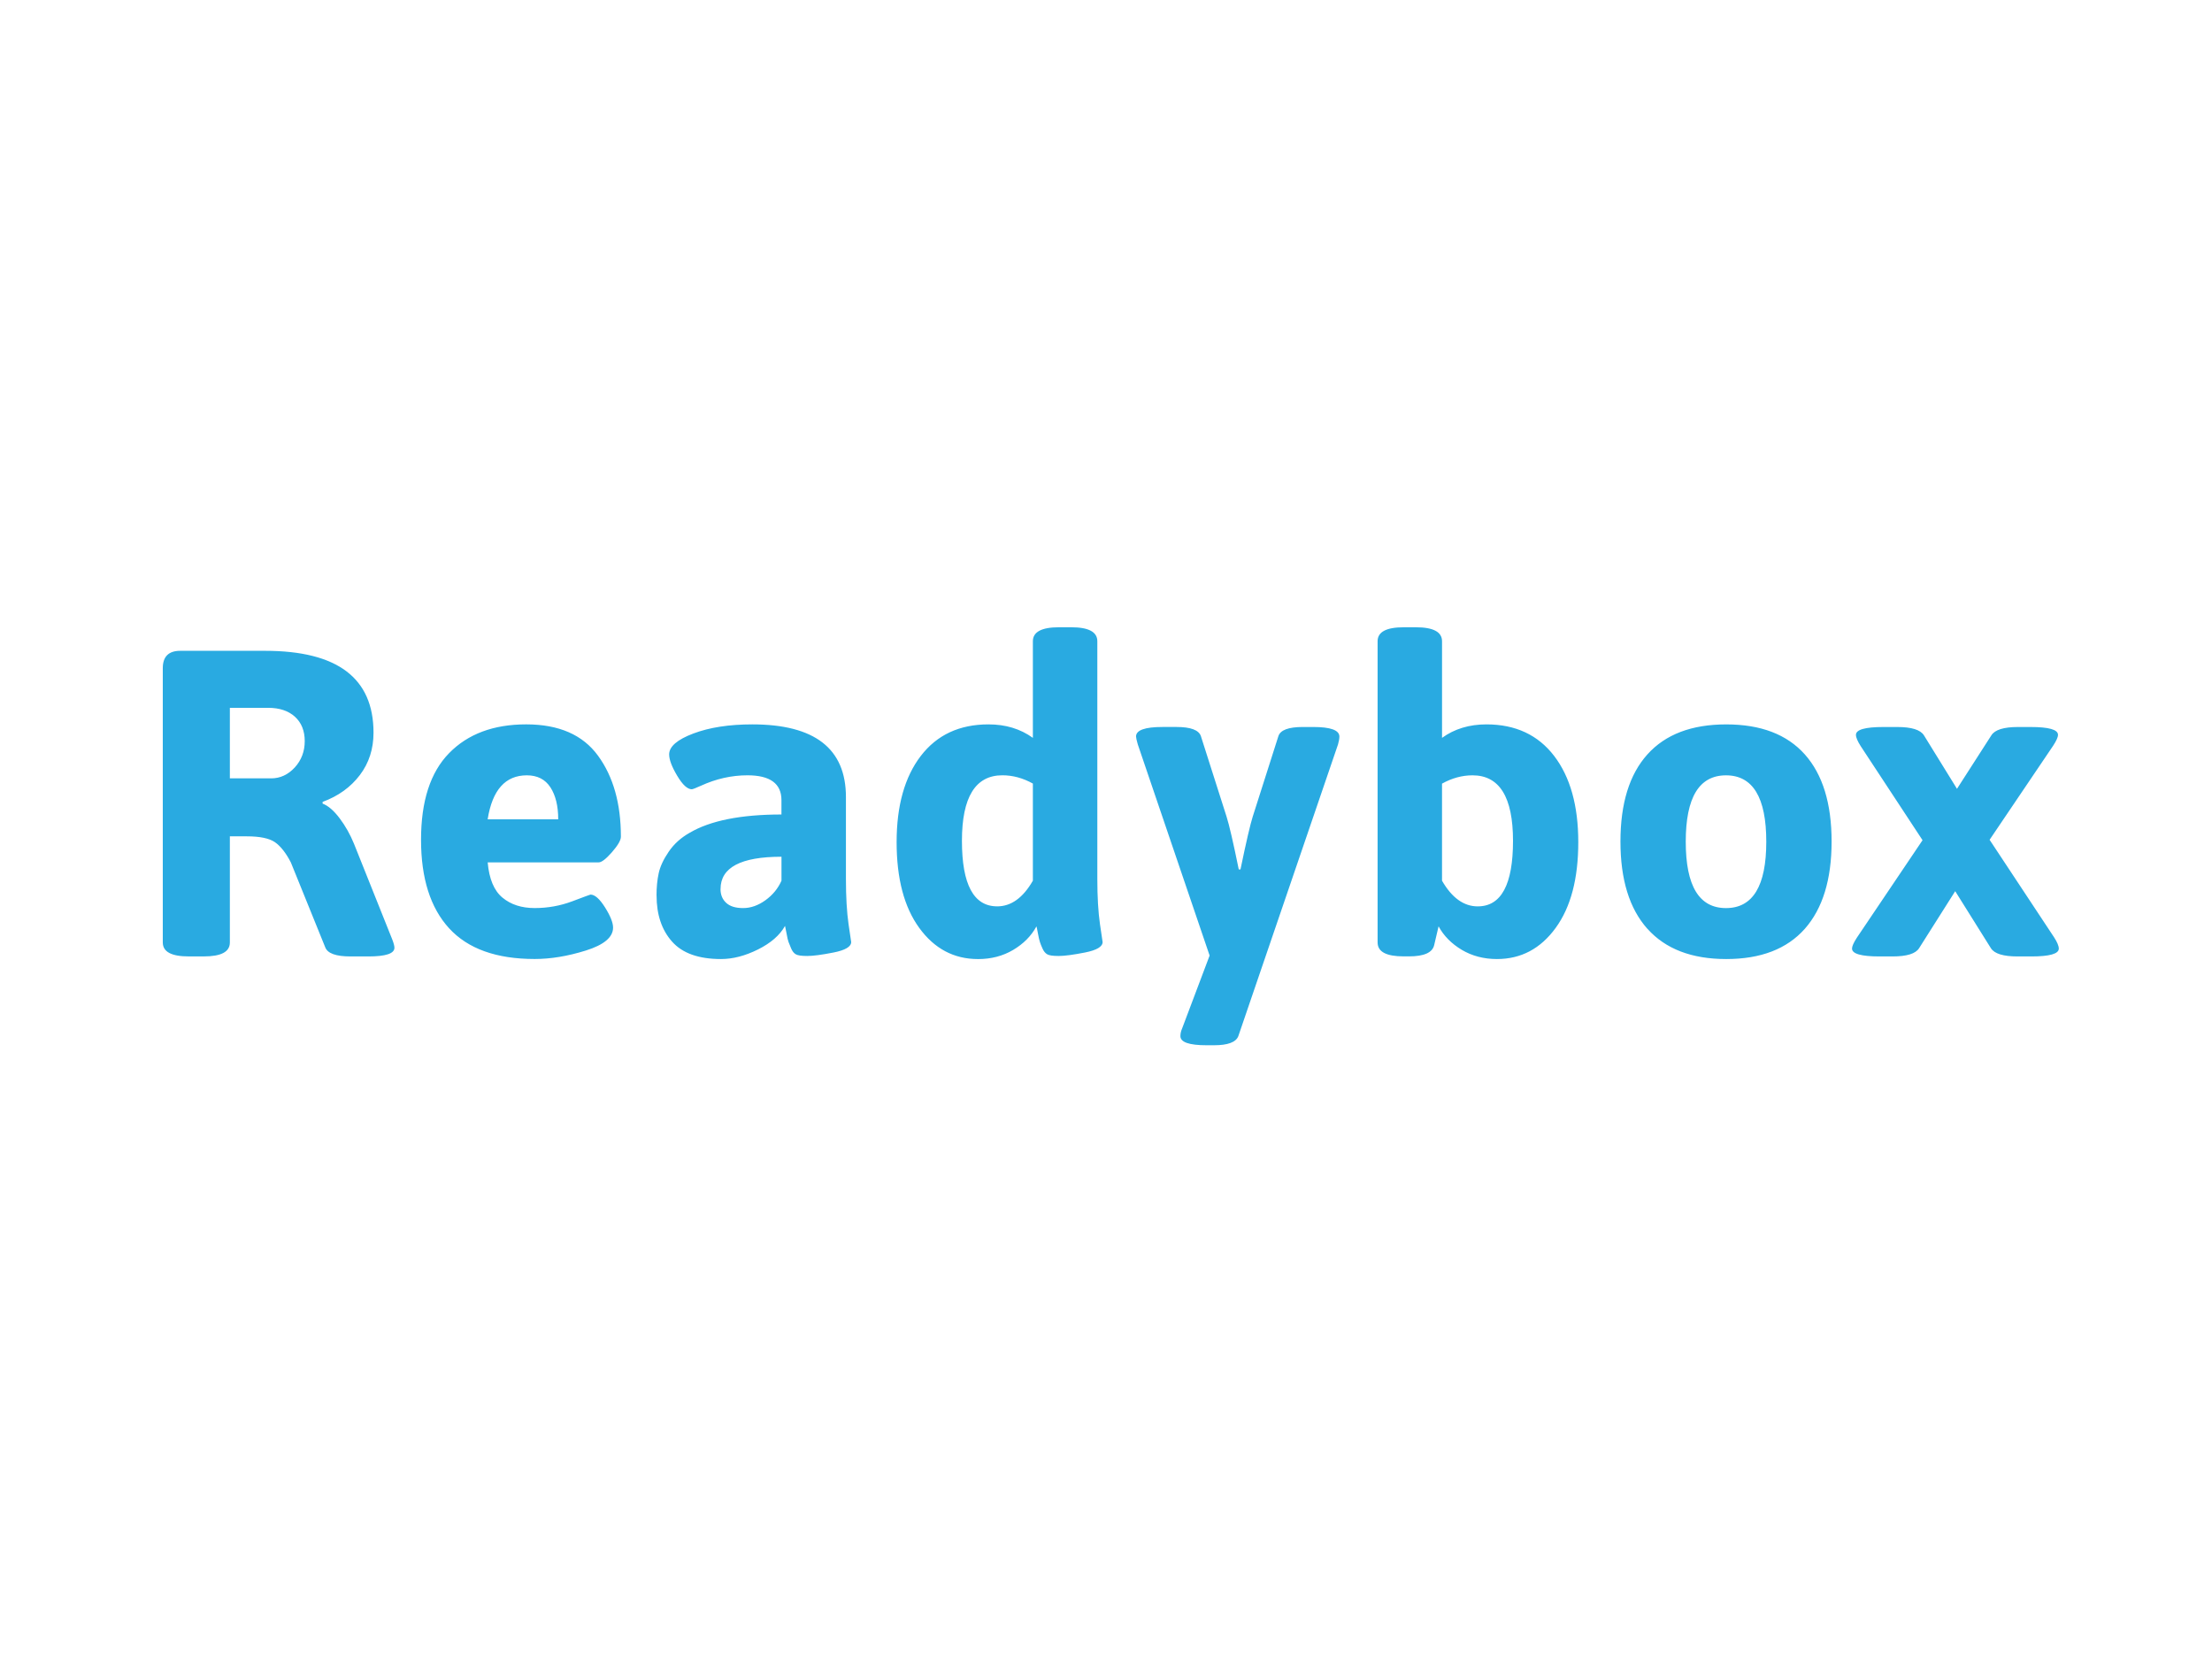
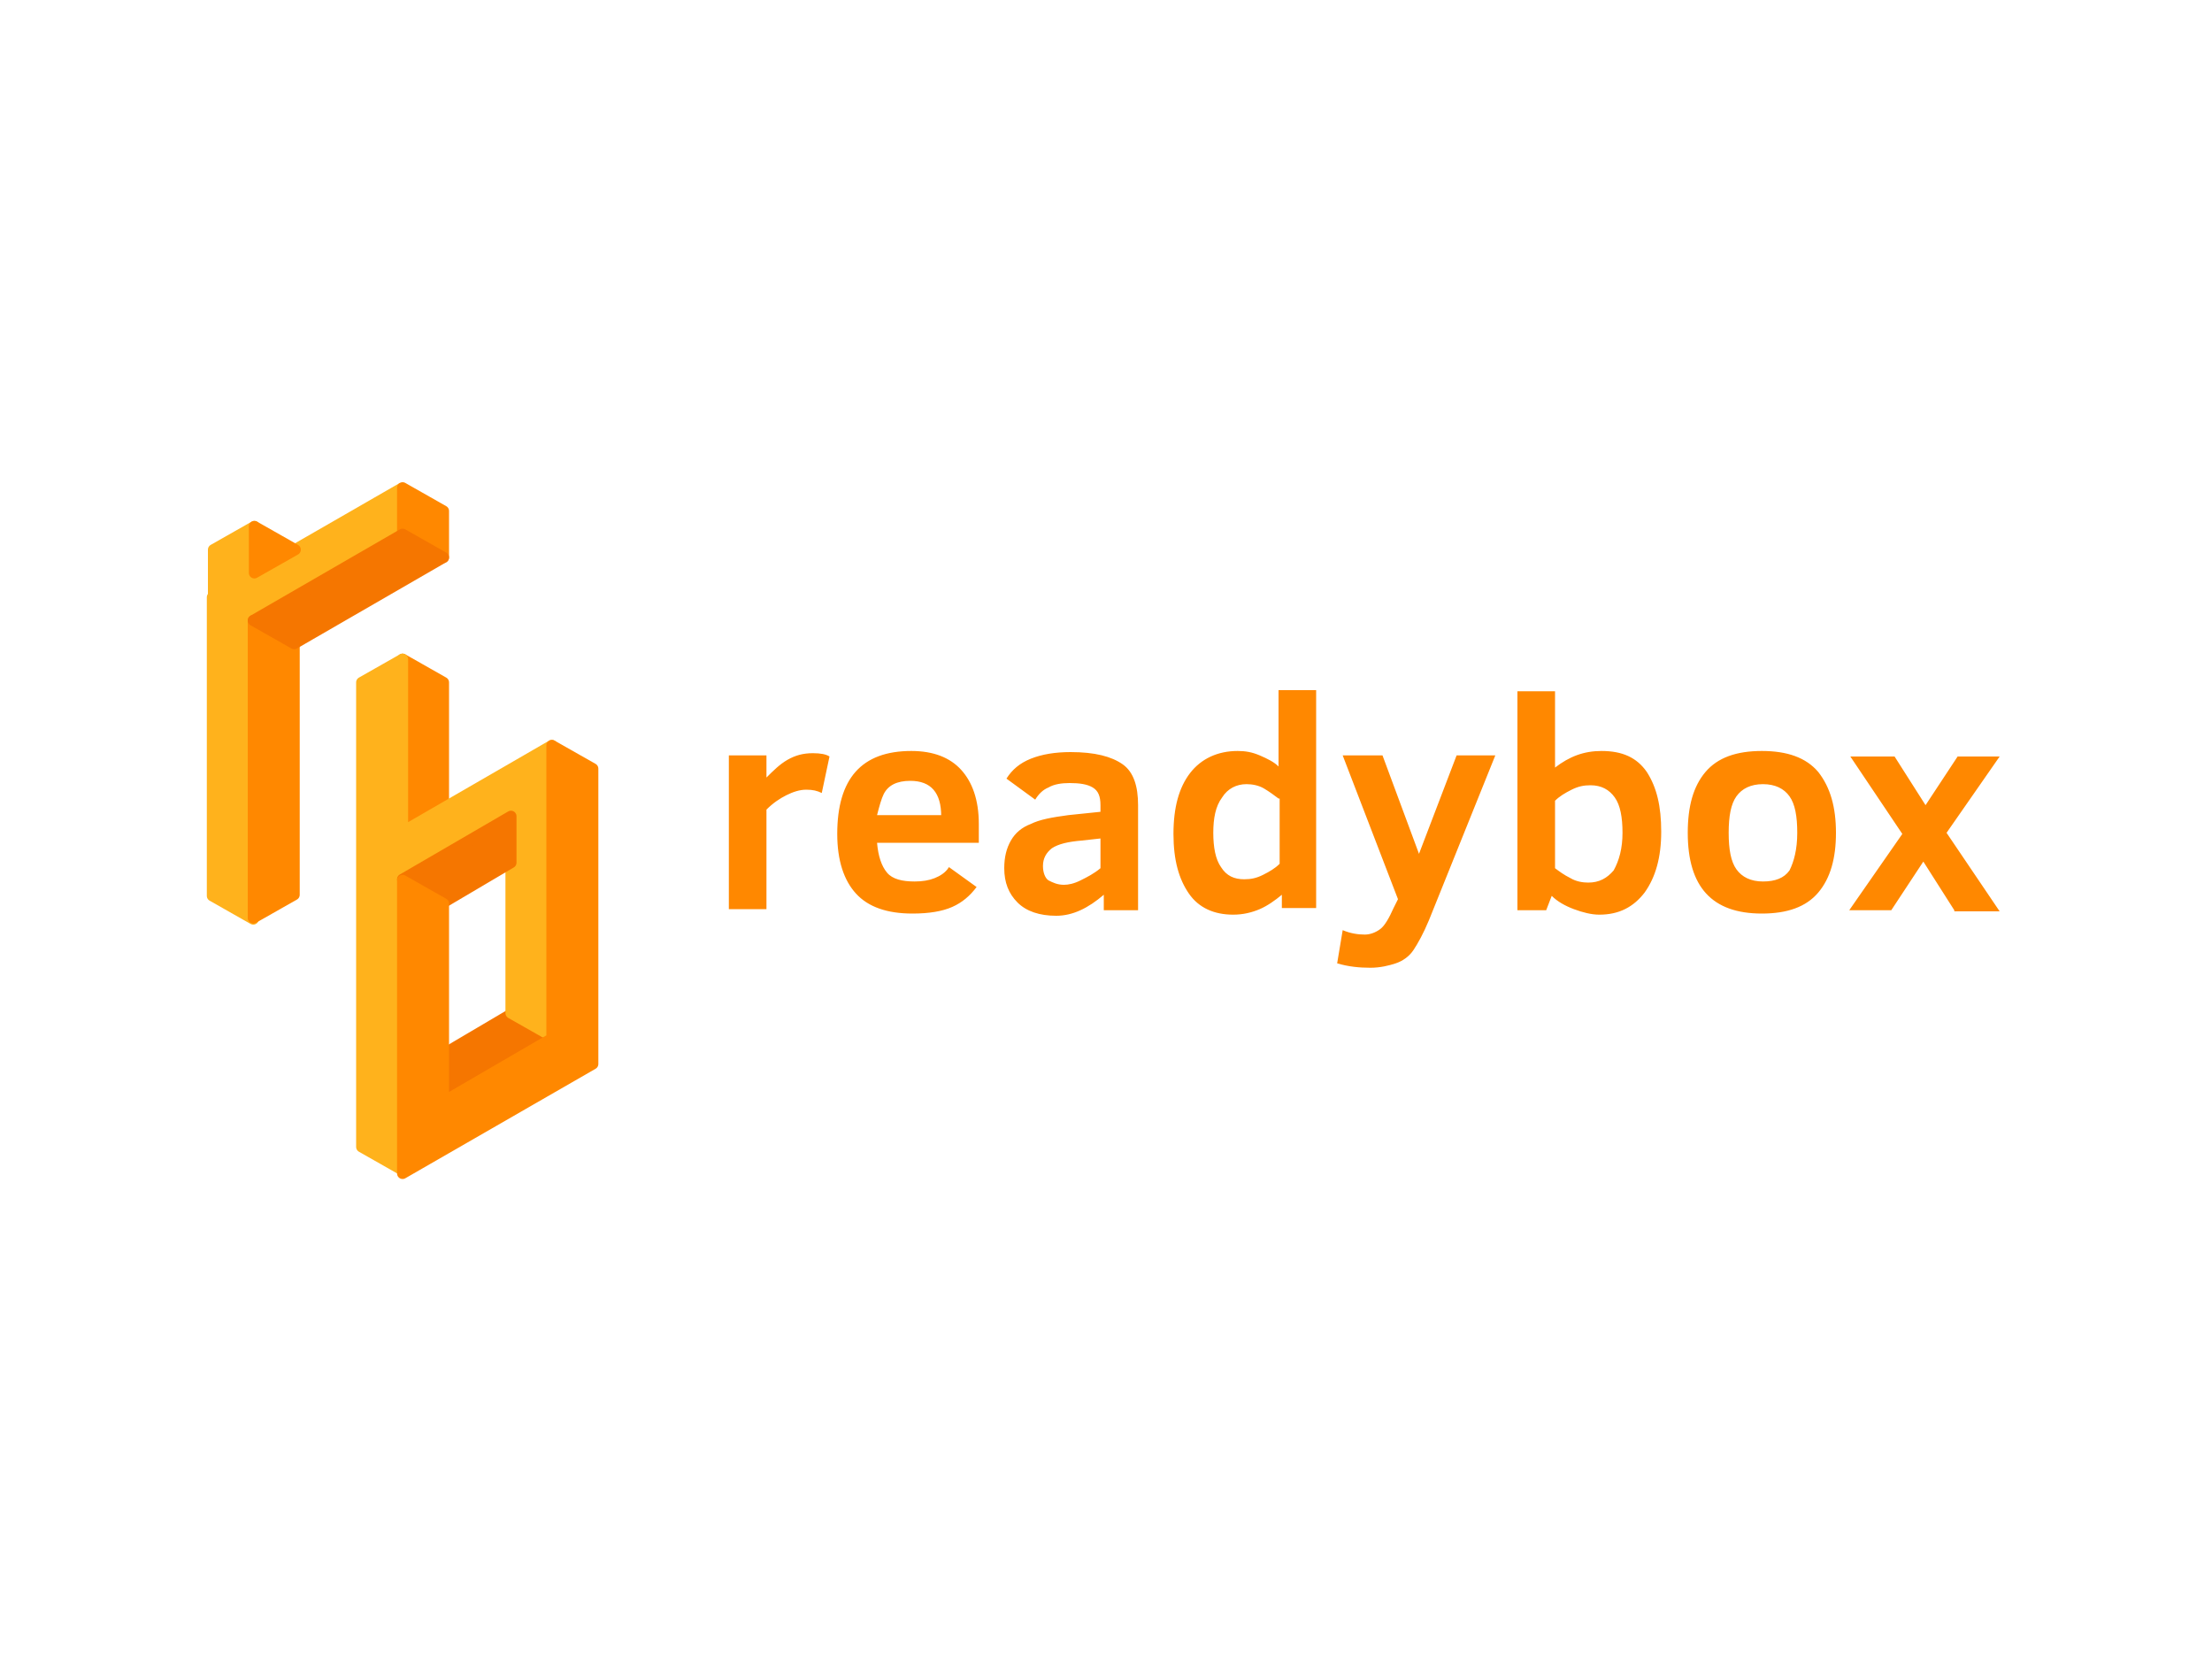
- <svg xmlns="http://www.w3.org/2000/svg" viewBox="0 0 140 105" enable-background="new 0 0 140 105">
-   <path d="M10.303 59.65V42.293c0-.736.368-1.102 1.103-1.102h5.374c4.573 0 6.86 1.726 6.86 5.18 0 1.03-.288 1.925-.867 2.687-.578.762-1.364 1.33-2.355 1.694v.11c.348.13.707.437 1.075.924.367.487.67 1.025.91 1.612l2.424 6.062c.092.238.137.414.137.524 0 .37-.55.55-1.653.55h-1.13c-.917 0-1.45-.192-1.596-.577l-2.177-5.374c-.313-.606-.65-1.03-1.007-1.28-.36-.246-.95-.37-1.78-.37h-1.073v6.72c0 .59-.55.88-1.654.88h-.936c-1.1.003-1.654-.29-1.654-.88zm4.245-10.387h2.617c.57 0 1.065-.23 1.49-.688.42-.46.632-1.017.632-1.668 0-.652-.207-1.167-.62-1.544-.412-.374-.977-.564-1.694-.564h-2.425v4.462zm13.88 9.493c-1.186-1.295-1.78-3.164-1.78-5.606 0-2.445.59-4.272 1.778-5.484 1.185-1.212 2.81-1.82 4.878-1.82 2.066 0 3.582.66 4.546 1.984.966 1.323 1.447 3.03 1.447 5.127 0 .218-.188.547-.564.977-.377.43-.657.646-.84.646h-7.027c.092 1.048.404 1.793.936 2.232.533.442 1.212.66 2.04.66.827 0 1.616-.142 2.37-.425.753-.283 1.14-.428 1.16-.428.274 0 .58.27.92.81.34.54.51.97.51 1.28 0 .607-.573 1.09-1.72 1.45-1.15.36-2.23.537-3.24.537-2.425 0-4.23-.648-5.415-1.942zm6.902-6.904c0-.844-.166-1.518-.496-2.025-.33-.504-.827-.756-1.49-.756-1.36 0-2.186.928-2.48 2.784h4.466zm6.222 4.824c0-.516.045-.983.137-1.405.09-.42.3-.876.633-1.363.33-.487.772-.887 1.323-1.198 1.304-.77 3.242-1.16 5.814-1.16v-.91c0-1.044-.716-1.57-2.15-1.57-1.01 0-1.992.223-2.946.66-.33.15-.524.223-.58.223-.274 0-.583-.283-.922-.853-.34-.57-.51-1.02-.51-1.352 0-.496.51-.938 1.53-1.323s2.265-.578 3.733-.578c3.95 0 5.926 1.532 5.926 4.6v5.18c0 1.14.056 2.094.166 2.868l.166 1.127c0 .295-.37.516-1.115.663s-1.3.22-1.667.22c-.368 0-.61-.036-.73-.11-.12-.073-.216-.197-.29-.373-.074-.173-.13-.312-.166-.41-.037-.103-.078-.28-.123-.54-.047-.257-.08-.413-.096-.47-.33.59-.9 1.086-1.71 1.49-.81.403-1.59.607-2.34.607-1.416 0-2.45-.37-3.1-1.104-.655-.737-.98-1.708-.98-2.92zm4.05-.413c0 .368.12.66.36.88.238.222.595.33 1.074.33.477 0 .946-.164 1.405-.493.46-.33.8-.745 1.02-1.24v-1.516c-2.57 0-3.856.68-3.856 2.04zM61.9 60.7c-1.524 0-2.765-.658-3.72-1.973-.955-1.312-1.432-3.122-1.432-5.427s.51-4.124 1.53-5.456c1.02-1.33 2.447-1.997 4.284-1.997 1.085 0 2.02.283 2.81.853v-6.116c0-.59.552-.884 1.654-.884h.772c1.102 0 1.653.295 1.653.884v15.044c0 1.14.057 2.093.168 2.867l.166 1.127c0 .295-.372.516-1.116.663-.744.147-1.3.22-1.667.22s-.61-.036-.73-.11-.215-.192-.29-.36c-.073-.163-.13-.302-.165-.413-.037-.108-.078-.29-.123-.535-.046-.25-.078-.4-.095-.456-.33.608-.823 1.104-1.474 1.49-.654.387-1.393.58-2.22.58zm1.212-3.335c.882 0 1.636-.54 2.26-1.626v-6.146c-.625-.348-1.268-.524-1.93-.524-1.707 0-2.56 1.383-2.56 4.148s.743 4.147 2.23 4.147zM71.9 46.617c0-.405.56-.606 1.68-.606h.882c.898 0 1.414.195 1.544.58l1.626 5.1c.164.515.422 1.625.77 3.333h.11c.365-1.762.626-2.875.773-3.334l1.626-5.1c.127-.385.64-.578 1.543-.578h.663c1.1 0 1.654.202 1.654.607 0 .13-.03.294-.086.495l-6.31 18.464c-.148.384-.66.577-1.542.577h-.47c-1.102 0-1.654-.193-1.654-.578 0-.168.04-.33.113-.497l1.736-4.602-4.546-13.364c-.074-.258-.11-.422-.11-.496zM87.19 59.65V40.585c0-.59.55-.884 1.654-.884h.77c1.102 0 1.654.296 1.654.885V46.7c.787-.57 1.728-.853 2.81-.853 1.836 0 3.266.666 4.286 1.997 1.017 1.33 1.527 3.15 1.527 5.456s-.474 4.116-1.43 5.427c-.954 1.314-2.194 1.972-3.72 1.972-.825 0-1.567-.195-2.22-.58-.65-.388-1.143-.884-1.472-1.49l-.278 1.187c-.11.476-.64.714-1.6.714h-.328c-1.103 0-1.652-.29-1.652-.88zm6.34-2.285c1.486 0 2.23-1.382 2.23-4.147s-.854-4.147-2.563-4.147c-.66 0-1.306.178-1.93.526v6.144c.625 1.084 1.38 1.625 2.262 1.625zm10.735 1.42c-1.14-1.28-1.705-3.12-1.705-5.525 0-2.408.567-4.246 1.705-5.512 1.142-1.27 2.804-1.9 4.99-1.9 2.185 0 3.842.63 4.975 1.9 1.127 1.266 1.694 3.105 1.694 5.512 0 2.405-.567 4.246-1.694 5.524-1.133 1.278-2.79 1.915-4.974 1.915-2.186 0-3.85-.64-4.99-1.917zm2.428-5.514c0 2.804.847 4.203 2.547 4.203s2.55-1.4 2.55-4.2c0-2.803-.85-4.202-2.55-4.202s-2.547 1.4-2.547 4.2zm10.523 6.766c0-.144.102-.374.306-.688l4.158-6.172-3.912-5.95c-.2-.313-.303-.55-.303-.718 0-.33.578-.496 1.736-.496h.883c.9 0 1.462.176 1.683.524l2.093 3.388 2.177-3.388c.22-.348.78-.524 1.68-.524h.796c1.16 0 1.74.164 1.74.496 0 .147-.103.377-.307.688l-4.022 5.954 4.08 6.17c.203.314.3.552.3.717 0 .33-.58.496-1.735.496h-.88c-.9 0-1.46-.173-1.682-.52l-2.26-3.61-2.286 3.61c-.22.347-.78.52-1.68.52h-.826c-1.157 0-1.738-.166-1.738-.497z" fill="#29AAE1" />
+ <svg xmlns="http://www.w3.org/2000/svg" version="1.1" id="Layer_1" x="0px" y="0px" viewBox="0 0 200 150" style="enable-background:new 0 0 200 150;" xml:space="preserve">
+   <style type="text/css">
+ 	.st0{fill:#FFB21C;stroke:#FFB21C;stroke-linejoin:round;}
+ 	.st1{fill:#FF8800;stroke:#FF8800;stroke-linejoin:round;}
+ 	.st2{fill:#F57600;stroke:#F57600;stroke-linejoin:round;}
+ 	.st3{fill:#FF8800;}
+ </style>
+   <g id="Page-1">
+     <g id="Artboard-13">
+       <g id="Layer_1-2" transform="translate(545, 392)">
+         <path id="Shape-2" class="st0" d="M-508.6-347.9v4.3l-13.5,7.8l0,26.9l-3.7-2.1V-338L-508.6-347.9" />
+         <path id="Shape-3" class="st1" d="M-508.6-347.9l3.7,2.1v4.2l-3.7-2.1V-347.9z" />
+         <path id="Shape" class="st1" d="M-508.6-332.4l3.7,2.1v11.3l-3.7,2.1V-332.4z" />
+         <path id="Shape-4" class="st0" d="M-525.7-337.1v-5.2l3.7-2.1v5.1L-525.7-337.1z" />
+         <path id="Shape-5" class="st1" d="M-522-344.4l3.7,2.1l-3.7,2.1V-344.4z" />
+         <path id="Shape_1_" class="st2" d="M-504.9-296.7v4.2l9.8-5.7l-3.7-2.1L-504.9-296.7z" />
+         <path id="Shape_2_" class="st0" d="M-495.1-324.6l-13.5,7.8v-15.6l-3.7,2.1l0,42l3.7,2.1v-26.5     l9.8-5.7v18l3.7,2.1v0L-495.1-324.6z" />
+         <path id="Shape_3_" class="st2" d="M-498.8-314v-4.2l-9.8,5.7l3.7,2.1L-498.8-314z" />
+         <path id="Shape_4_" class="st1" d="M-491.4-322.5l-3.7-2.1l0,26.5l-9.8,5.7l0-17.9l-3.7-2.1v26.5     l17.2-9.9V-322.5z" />
+         <path id="Shape-6" class="st1" d="M-522.1-335.9v26.9l3.7-2.1v-22.6L-522.1-335.9L-522.1-335.9z" />
+         <path id="Shape-7" class="st2" d="M-508.6-343.7l-13.5,7.8l3.7,2.1l13.5-7.8L-508.6-343.7z" />
+       </g>
+       <path id="readybox" class="st3" d="M74.3,71.7c-0.4-0.2-0.8-0.3-1.4-0.3c-0.6,0-1.2,0.2-1.8,0.5    c-0.6,0.3-1.2,0.7-1.8,1.3v9h-3.4V68.3h3.4v2c0.6-0.6,1.2-1.2,1.9-1.6s1.4-0.6,2.3-0.6c0.7,0,1.2,0.1,1.5,0.3L74.3,71.7z     M79.3,76.2c0.1,1.2,0.4,2.1,0.9,2.7s1.4,0.8,2.5,0.8c0.7,0,1.3-0.1,1.8-0.3c0.5-0.2,1-0.5,1.3-1l2.5,1.8    c-0.6,0.8-1.3,1.4-2.2,1.8s-2.1,0.6-3.6,0.6c-2.3,0-4-0.6-5.1-1.8c-1.1-1.2-1.7-3-1.7-5.4c0-5,2.2-7.5,6.7-7.5    c2,0,3.5,0.6,4.5,1.7c1,1.1,1.6,2.7,1.6,4.9v1.7H79.3z M85.1,73.8c0-2.1-0.9-3.2-2.8-3.2c-0.6,0-1.1,0.1-1.5,0.3    c-0.4,0.2-0.7,0.5-0.9,0.9c-0.2,0.4-0.4,1.1-0.6,1.9H85.1z M99.8,82.3v-1.4c-1.4,1.2-2.8,1.9-4.3,1.9c-1.5,0-2.7-0.4-3.5-1.2    c-0.8-0.8-1.2-1.8-1.2-3.1c0-1,0.2-1.8,0.6-2.5s1-1.2,1.8-1.5c0.8-0.4,1.9-0.6,3.4-0.8l2.9-0.3v-0.6c0-0.8-0.2-1.3-0.7-1.6    c-0.5-0.3-1.2-0.4-2.1-0.4c-0.7,0-1.4,0.1-1.9,0.4c-0.5,0.2-0.9,0.6-1.2,1.1L91,70.4c0.5-0.8,1.2-1.4,2.2-1.8s2.2-0.6,3.6-0.6    c2.2,0,3.7,0.4,4.7,1.1s1.4,2,1.4,3.7v9.5H99.8z M99.6,75.8L97.8,76c-1.2,0.1-2.1,0.3-2.7,0.7c-0.5,0.4-0.8,0.9-0.8,1.6    c0,0.6,0.2,1.1,0.5,1.3c0.4,0.2,0.8,0.4,1.4,0.4c0.4,0,0.9-0.1,1.5-0.4s1.2-0.6,1.8-1.1V75.8z M115.9,82.3v-1.4    c-0.6,0.5-1.3,1-2,1.3c-0.7,0.3-1.5,0.5-2.4,0.5c-1.7,0-3.1-0.6-4-1.9c-0.9-1.3-1.4-3-1.4-5.4c0-2.4,0.5-4.2,1.5-5.5    c1-1.3,2.5-2,4.3-2c0.7,0,1.3,0.1,2,0.4c0.7,0.3,1.3,0.6,1.7,1v-6.9h3.4v19.7H115.9z M115.6,72.2c-0.4-0.3-0.8-0.6-1.3-0.9    c-0.5-0.3-1.1-0.4-1.6-0.4c-0.9,0-1.7,0.4-2.2,1.2c-0.6,0.8-0.8,1.9-0.8,3.2c0,1.3,0.2,2.4,0.7,3.1c0.5,0.8,1.2,1.1,2.1,1.1    c0.6,0,1.1-0.1,1.7-0.4c0.6-0.3,1.1-0.6,1.5-1V72.2z M121.4,84.1c0.7,0.3,1.4,0.4,2,0.4c0.5,0,1-0.2,1.4-0.5    c0.4-0.3,0.8-1,1.2-1.9l0.4-0.8l-5-13h3.6l3.3,8.9l3.4-8.9h3.5l-6,14.9c-0.5,1.2-1,2.1-1.4,2.7s-1,1-1.6,1.2s-1.4,0.4-2.3,0.4    c-1,0-2-0.1-3-0.4L121.4,84.1z M150.2,75.2c0,2.3-0.5,4.1-1.5,5.5c-1,1.3-2.3,2-4.1,2c-0.7,0-1.5-0.2-2.3-0.5s-1.5-0.7-2-1.2    l-0.5,1.3h-2.6V62.5h3.4v6.9c1.3-1,2.6-1.5,4.2-1.5c1.9,0,3.2,0.6,4.1,1.9C149.8,71.2,150.2,72.9,150.2,75.2L150.2,75.2z     M146.7,75.3c0-1.4-0.2-2.5-0.7-3.2c-0.5-0.7-1.2-1.1-2.2-1.1c-0.6,0-1.1,0.1-1.7,0.4c-0.6,0.3-1.1,0.6-1.5,1v6.1    c0.4,0.3,0.8,0.6,1.4,0.9c0.5,0.3,1.1,0.4,1.6,0.4c1,0,1.7-0.4,2.3-1.1C146.4,77.8,146.7,76.7,146.7,75.3L146.7,75.3z M166,75.3    c0,2.3-0.5,4.1-1.6,5.4c-1.1,1.3-2.8,1.9-5.1,1.9c-4.5,0-6.7-2.4-6.7-7.3c0-2.4,0.5-4.2,1.6-5.5c1.1-1.3,2.8-1.9,5.1-1.9    c2.3,0,4,0.6,5.1,1.9C165.5,71.2,166,73,166,75.3L166,75.3z M162.5,75.3c0-1.5-0.2-2.6-0.7-3.3s-1.3-1.1-2.4-1.1    c-1.1,0-1.9,0.4-2.4,1.1c-0.5,0.7-0.7,1.8-0.7,3.3c0,1.5,0.2,2.6,0.7,3.3c0.5,0.7,1.3,1.1,2.4,1.1c1.1,0,1.9-0.3,2.4-1    C162.2,77.9,162.5,76.8,162.5,75.3L162.5,75.3z M176.7,82.3l-2.8-4.4l-2.9,4.4h-3.8l4.8-6.9l-4.7-7h4l2.8,4.4l2.9-4.4h3.8    l-4.8,6.9l4.8,7.1H176.7z" />
+     </g>
+   </g>
</svg>
